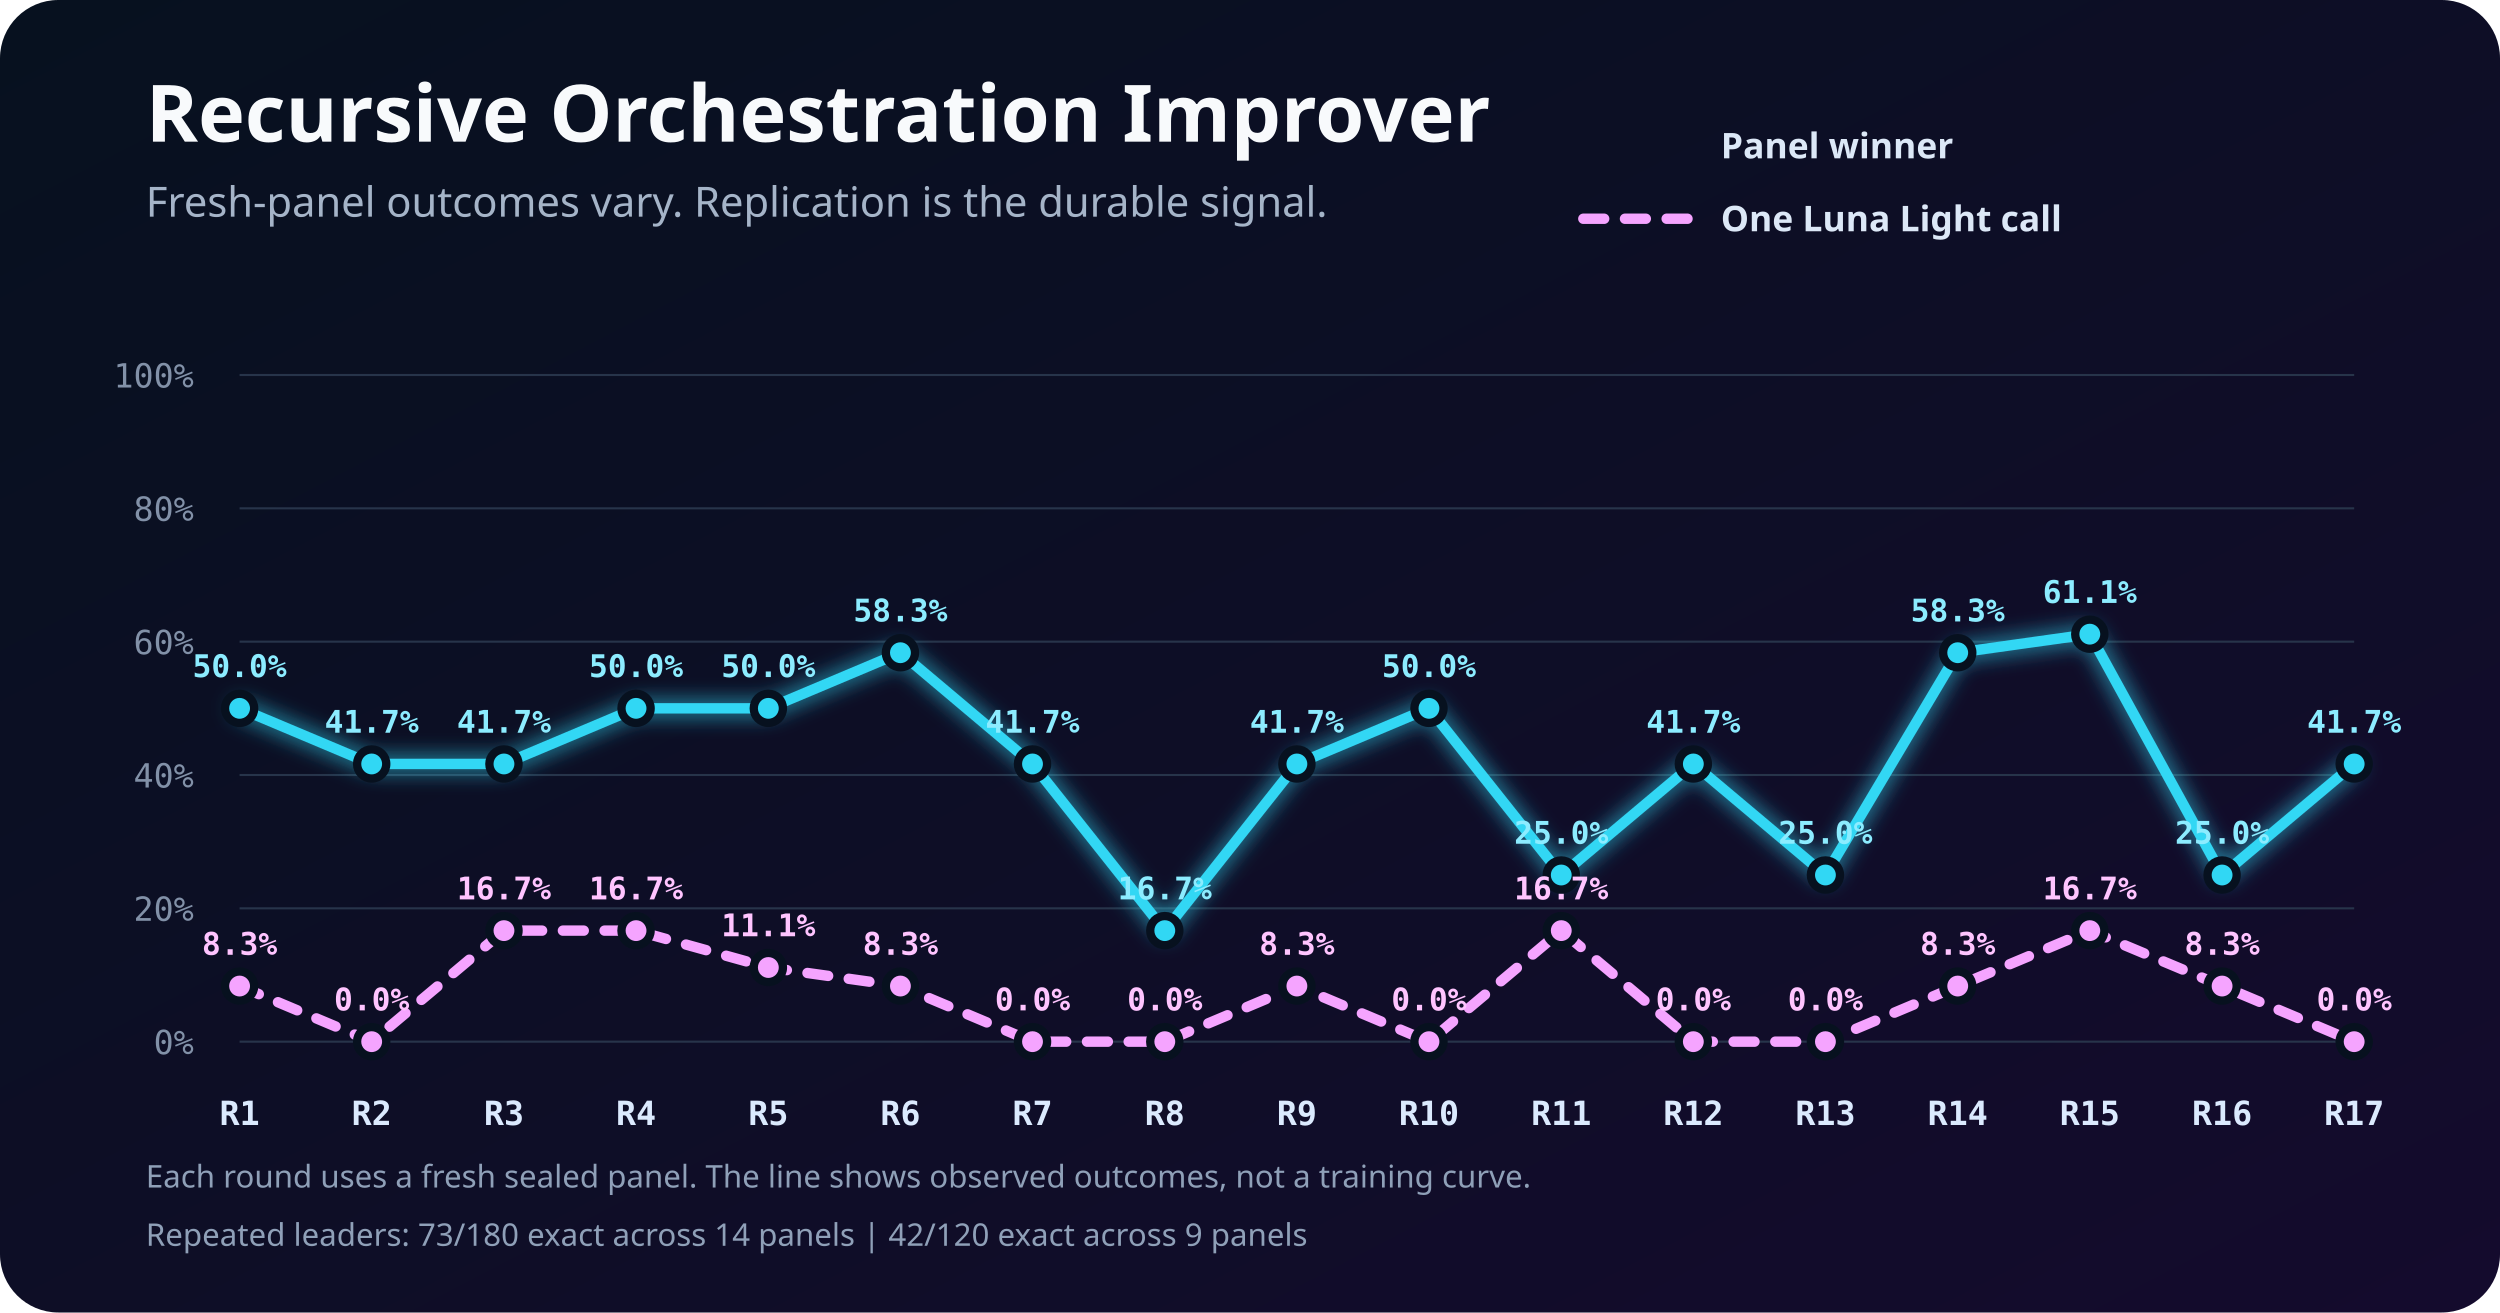
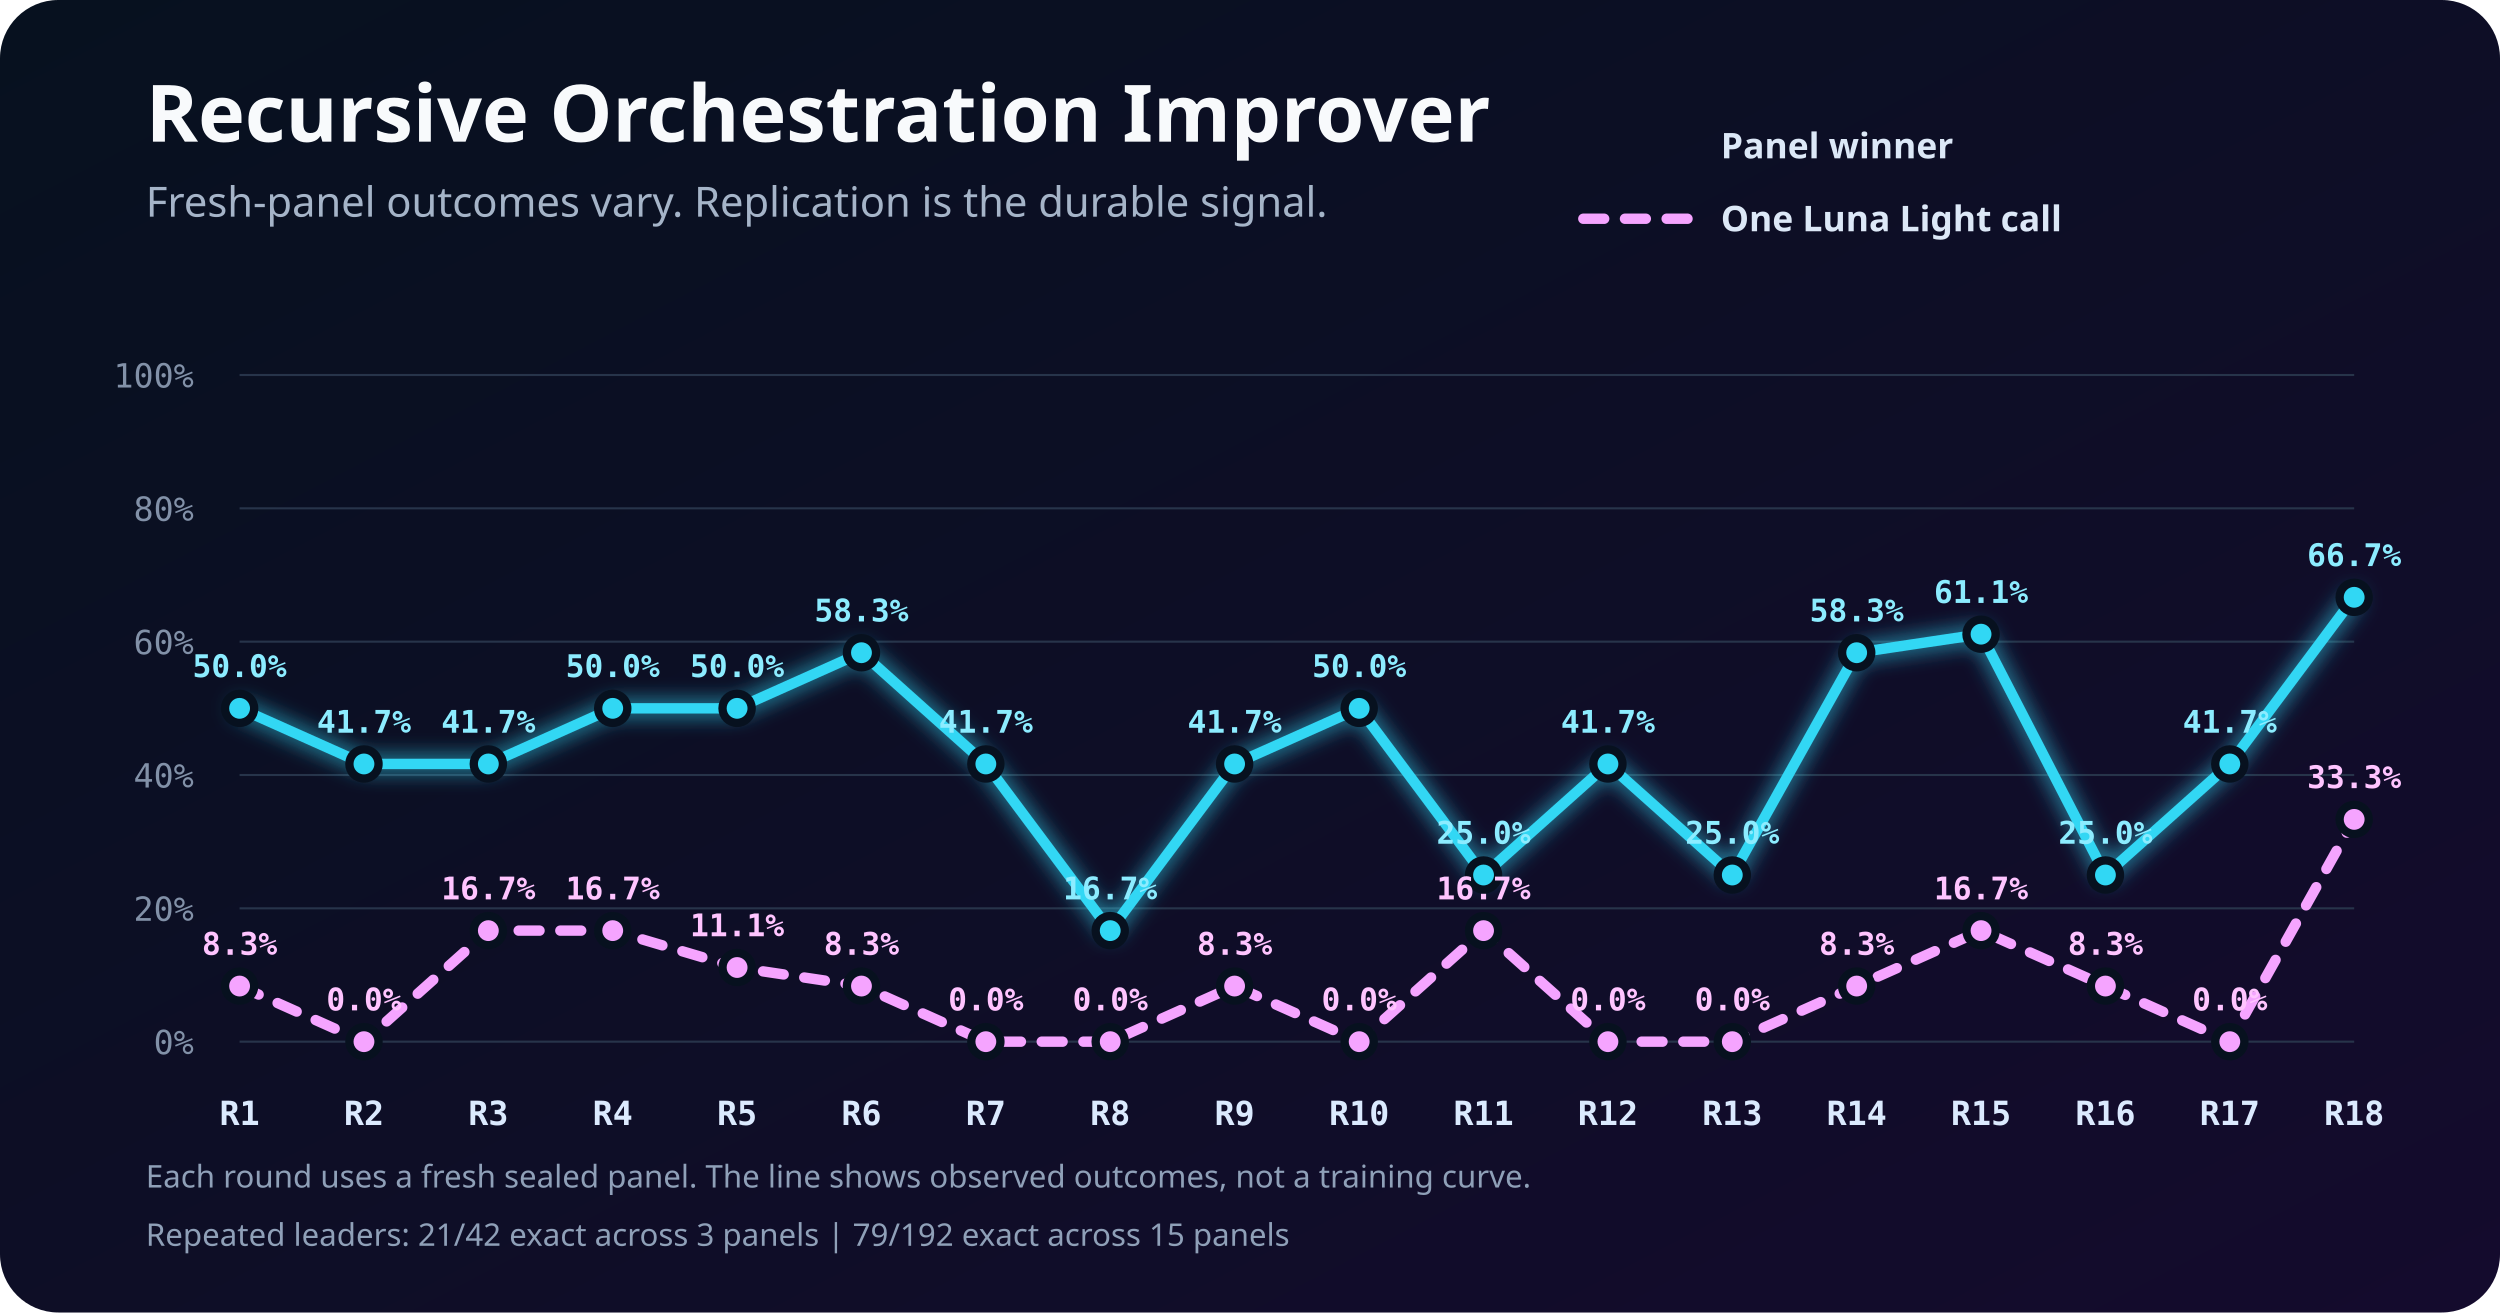
<svg xmlns="http://www.w3.org/2000/svg" width="1200" height="630" viewBox="0 0 1200 630" role="img" aria-labelledby="title desc">
  <defs>
    <linearGradient id="bg" x1="0" y1="0" x2="1" y2="1">
      <stop stop-color="#07111f" />
      <stop offset="1" stop-color="#140b2d" />
    </linearGradient>
    <filter id="glow">
      <feGaussianBlur stdDeviation="5" result="b" />
      <feMerge>
        <feMergeNode in="b" />
        <feMergeNode in="SourceGraphic" />
      </feMerge>
    </filter>
  </defs>
  <style>
  .title{font:700 38px ui-sans-serif,system-ui;fill:#f8fafc} .subtitle{font:500 20px ui-sans-serif,system-ui;fill:#a5b4c8}
  .grid{stroke:#27344a;stroke-width:1} .axis{font:500 16px ui-monospace,SFMono-Regular,monospace;fill:#8291a8} .strong{fill:#dbeafe;font-weight:700}
  .line{fill:none;stroke-width:5;stroke-linejoin:round;stroke-linecap:round} .line.winner{stroke:#31d7f4;filter:url(#glow)} .line.direct{stroke:#f5a4ff;stroke-dasharray:10 10}
  .dot{stroke:#07111f;stroke-width:4} .dot.winner{fill:#31d7f4} .dot.direct{fill:#f5a4ff}
  .value{font:700 15px ui-monospace,SFMono-Regular,monospace} .value.winner{fill:#8cecff} .value.direct{fill:#ffc4ff}
  .legend{font:600 17px ui-sans-serif,system-ui;fill:#dce8f7} .note{font:500 15px ui-sans-serif,system-ui;fill:#8fa0b8}
</style>
  <rect width="1200" height="630" rx="28" fill="url(#bg)" />
  <text x="70" y="68" class="title">Recursive Orchestration Improver</text>
  <text x="70" y="104" class="subtitle">Fresh-panel outcomes vary. Replication is the durable signal.</text>
  <line x1="760" y1="70" x2="810" y2="70" class="line winner" />
  <text x="826" y="76" class="legend">Panel winner</text>
  <line x1="760" y1="105" x2="810" y2="105" class="line direct" />
  <text x="826" y="111" class="legend">One Luna Light call</text>
  <line x1="115" y1="500.0" x2="1130" y2="500.0" class="grid" />
  <text x="93" y="506.0" text-anchor="end" class="axis">0%</text>
  <line x1="115" y1="436.0" x2="1130" y2="436.0" class="grid" />
  <text x="93" y="442.0" text-anchor="end" class="axis">20%</text>
  <line x1="115" y1="372.0" x2="1130" y2="372.0" class="grid" />
  <text x="93" y="378.0" text-anchor="end" class="axis">40%</text>
  <line x1="115" y1="308.0" x2="1130" y2="308.0" class="grid" />
  <text x="93" y="314.0" text-anchor="end" class="axis">60%</text>
  <line x1="115" y1="244.0" x2="1130" y2="244.0" class="grid" />
  <text x="93" y="250.0" text-anchor="end" class="axis">80%</text>
  <line x1="115" y1="180.0" x2="1130" y2="180.0" class="grid" />
  <text x="93" y="186.0" text-anchor="end" class="axis">100%</text>
-   <polyline points="115.0,340.0 178.4,366.7 241.9,366.7 305.3,340.0 368.8,340.0 432.2,313.3 495.6,366.7 559.1,446.7 622.5,366.7 685.9,340.0 749.4,420.0 812.8,366.7 876.2,420.0 939.7,313.3 1003.1,304.4 1066.6,420.0 1130.0,366.7" class="line winner" />
-   <polyline points="115.0,473.3 178.4,500.0 241.9,446.7 305.3,446.7 368.8,464.4 432.2,473.3 495.6,500.0 559.1,500.0 622.5,473.3 685.9,500.0 749.4,446.7 812.8,500.0 876.2,500.0 939.7,473.3 1003.1,446.7 1066.6,473.3 1130.0,500.0" class="line direct" />
+   <polyline points="115.0,340.0 174.7,366.7 234.4,366.7 294.1,340.0 353.8,340.0 413.5,313.3 473.2,366.7 532.9,446.7 592.6,366.7 652.4,340.0 712.1,420.0 771.8,366.7 831.5,420.0 891.2,313.3 950.9,304.4 1010.6,420.0 1070.3,366.7 1130.0,286.7" class="line winner" />
+   <polyline points="115.0,473.3 174.7,500.0 234.4,446.7 294.1,446.7 353.8,464.4 413.5,473.3 473.2,500.0 532.9,500.0 592.6,473.3 652.4,500.0 712.1,446.7 771.8,500.0 831.5,500.0 891.2,473.3 950.9,446.7 1010.6,473.3 1070.3,500.0 1130.0,393.3" class="line direct" />
  <circle cx="115.0" cy="340.0" r="7" class="dot winner" />
  <text x="115.0" y="325.0" text-anchor="middle" class="value winner">50.0%</text>
  <circle cx="115.0" cy="473.3" r="7" class="dot direct" />
  <text x="115.0" y="458.3" text-anchor="middle" class="value direct">8.3%</text>
-   <circle cx="178.4" cy="366.7" r="7" class="dot winner" />
-   <text x="178.4" y="351.7" text-anchor="middle" class="value winner">41.7%</text>
-   <circle cx="178.4" cy="500.0" r="7" class="dot direct" />
-   <text x="178.4" y="485.0" text-anchor="middle" class="value direct">0.0%</text>
-   <circle cx="241.9" cy="366.7" r="7" class="dot winner" />
-   <text x="241.9" y="351.7" text-anchor="middle" class="value winner">41.7%</text>
-   <circle cx="241.9" cy="446.7" r="7" class="dot direct" />
-   <text x="241.9" y="431.7" text-anchor="middle" class="value direct">16.7%</text>
-   <circle cx="305.3" cy="340.0" r="7" class="dot winner" />
-   <text x="305.3" y="325.0" text-anchor="middle" class="value winner">50.0%</text>
-   <circle cx="305.3" cy="446.7" r="7" class="dot direct" />
-   <text x="305.3" y="431.7" text-anchor="middle" class="value direct">16.7%</text>
-   <circle cx="368.8" cy="340.0" r="7" class="dot winner" />
-   <text x="368.8" y="325.0" text-anchor="middle" class="value winner">50.0%</text>
-   <circle cx="368.8" cy="464.4" r="7" class="dot direct" />
-   <text x="368.8" y="449.4" text-anchor="middle" class="value direct">11.1%</text>
-   <circle cx="432.2" cy="313.3" r="7" class="dot winner" />
-   <text x="432.2" y="298.3" text-anchor="middle" class="value winner">58.3%</text>
-   <circle cx="432.2" cy="473.3" r="7" class="dot direct" />
-   <text x="432.2" y="458.3" text-anchor="middle" class="value direct">8.3%</text>
-   <circle cx="495.6" cy="366.7" r="7" class="dot winner" />
-   <text x="495.6" y="351.7" text-anchor="middle" class="value winner">41.7%</text>
-   <circle cx="495.6" cy="500.0" r="7" class="dot direct" />
-   <text x="495.6" y="485.0" text-anchor="middle" class="value direct">0.0%</text>
-   <circle cx="559.1" cy="446.7" r="7" class="dot winner" />
-   <text x="559.1" y="431.7" text-anchor="middle" class="value winner">16.7%</text>
-   <circle cx="559.1" cy="500.0" r="7" class="dot direct" />
-   <text x="559.1" y="485.0" text-anchor="middle" class="value direct">0.0%</text>
-   <circle cx="622.5" cy="366.7" r="7" class="dot winner" />
-   <text x="622.5" y="351.7" text-anchor="middle" class="value winner">41.7%</text>
-   <circle cx="622.5" cy="473.3" r="7" class="dot direct" />
-   <text x="622.5" y="458.3" text-anchor="middle" class="value direct">8.3%</text>
-   <circle cx="685.9" cy="340.0" r="7" class="dot winner" />
-   <text x="685.9" y="325.0" text-anchor="middle" class="value winner">50.0%</text>
-   <circle cx="685.9" cy="500.0" r="7" class="dot direct" />
-   <text x="685.9" y="485.0" text-anchor="middle" class="value direct">0.0%</text>
-   <circle cx="749.4" cy="420.0" r="7" class="dot winner" />
-   <text x="749.4" y="405.0" text-anchor="middle" class="value winner">25.0%</text>
-   <circle cx="749.4" cy="446.7" r="7" class="dot direct" />
-   <text x="749.4" y="431.7" text-anchor="middle" class="value direct">16.7%</text>
-   <circle cx="812.8" cy="366.7" r="7" class="dot winner" />
-   <text x="812.8" y="351.7" text-anchor="middle" class="value winner">41.7%</text>
-   <circle cx="812.8" cy="500.0" r="7" class="dot direct" />
-   <text x="812.8" y="485.0" text-anchor="middle" class="value direct">0.0%</text>
-   <circle cx="876.2" cy="420.0" r="7" class="dot winner" />
-   <text x="876.2" y="405.0" text-anchor="middle" class="value winner">25.0%</text>
-   <circle cx="876.2" cy="500.0" r="7" class="dot direct" />
-   <text x="876.2" y="485.0" text-anchor="middle" class="value direct">0.0%</text>
-   <circle cx="939.7" cy="313.3" r="7" class="dot winner" />
-   <text x="939.7" y="298.3" text-anchor="middle" class="value winner">58.3%</text>
-   <circle cx="939.7" cy="473.3" r="7" class="dot direct" />
-   <text x="939.7" y="458.3" text-anchor="middle" class="value direct">8.3%</text>
-   <circle cx="1003.1" cy="304.4" r="7" class="dot winner" />
-   <text x="1003.1" y="289.4" text-anchor="middle" class="value winner">61.1%</text>
-   <circle cx="1003.1" cy="446.7" r="7" class="dot direct" />
-   <text x="1003.1" y="431.7" text-anchor="middle" class="value direct">16.7%</text>
-   <circle cx="1066.6" cy="420.0" r="7" class="dot winner" />
-   <text x="1066.6" y="405.0" text-anchor="middle" class="value winner">25.0%</text>
-   <circle cx="1066.6" cy="473.3" r="7" class="dot direct" />
-   <text x="1066.6" y="458.3" text-anchor="middle" class="value direct">8.3%</text>
-   <circle cx="1130.0" cy="366.7" r="7" class="dot winner" />
-   <text x="1130.0" y="351.7" text-anchor="middle" class="value winner">41.7%</text>
-   <circle cx="1130.0" cy="500.0" r="7" class="dot direct" />
-   <text x="1130.0" y="485.0" text-anchor="middle" class="value direct">0.0%</text>
+   <circle cx="174.7" cy="366.7" r="7" class="dot winner" />
+   <text x="174.7" y="351.7" text-anchor="middle" class="value winner">41.7%</text>
+   <circle cx="174.7" cy="500.0" r="7" class="dot direct" />
+   <text x="174.7" y="485.0" text-anchor="middle" class="value direct">0.0%</text>
+   <circle cx="234.4" cy="366.7" r="7" class="dot winner" />
+   <text x="234.4" y="351.7" text-anchor="middle" class="value winner">41.7%</text>
+   <circle cx="234.4" cy="446.7" r="7" class="dot direct" />
+   <text x="234.4" y="431.7" text-anchor="middle" class="value direct">16.7%</text>
+   <circle cx="294.1" cy="340.0" r="7" class="dot winner" />
+   <text x="294.1" y="325.0" text-anchor="middle" class="value winner">50.0%</text>
+   <circle cx="294.1" cy="446.7" r="7" class="dot direct" />
+   <text x="294.1" y="431.7" text-anchor="middle" class="value direct">16.7%</text>
+   <circle cx="353.8" cy="340.0" r="7" class="dot winner" />
+   <text x="353.8" y="325.0" text-anchor="middle" class="value winner">50.0%</text>
+   <circle cx="353.8" cy="464.4" r="7" class="dot direct" />
+   <text x="353.8" y="449.4" text-anchor="middle" class="value direct">11.1%</text>
+   <circle cx="413.5" cy="313.3" r="7" class="dot winner" />
+   <text x="413.5" y="298.3" text-anchor="middle" class="value winner">58.3%</text>
+   <circle cx="413.5" cy="473.3" r="7" class="dot direct" />
+   <text x="413.5" y="458.3" text-anchor="middle" class="value direct">8.3%</text>
+   <circle cx="473.2" cy="366.7" r="7" class="dot winner" />
+   <text x="473.2" y="351.7" text-anchor="middle" class="value winner">41.7%</text>
+   <circle cx="473.2" cy="500.0" r="7" class="dot direct" />
+   <text x="473.2" y="485.0" text-anchor="middle" class="value direct">0.0%</text>
+   <circle cx="532.9" cy="446.7" r="7" class="dot winner" />
+   <text x="532.9" y="431.7" text-anchor="middle" class="value winner">16.7%</text>
+   <circle cx="532.9" cy="500.0" r="7" class="dot direct" />
+   <text x="532.9" y="485.0" text-anchor="middle" class="value direct">0.0%</text>
+   <circle cx="592.6" cy="366.7" r="7" class="dot winner" />
+   <text x="592.6" y="351.7" text-anchor="middle" class="value winner">41.7%</text>
+   <circle cx="592.6" cy="473.3" r="7" class="dot direct" />
+   <text x="592.6" y="458.3" text-anchor="middle" class="value direct">8.3%</text>
+   <circle cx="652.4" cy="340.0" r="7" class="dot winner" />
+   <text x="652.4" y="325.0" text-anchor="middle" class="value winner">50.0%</text>
+   <circle cx="652.4" cy="500.0" r="7" class="dot direct" />
+   <text x="652.4" y="485.0" text-anchor="middle" class="value direct">0.0%</text>
+   <circle cx="712.1" cy="420.0" r="7" class="dot winner" />
+   <text x="712.1" y="405.0" text-anchor="middle" class="value winner">25.0%</text>
+   <circle cx="712.1" cy="446.7" r="7" class="dot direct" />
+   <text x="712.1" y="431.7" text-anchor="middle" class="value direct">16.7%</text>
+   <circle cx="771.8" cy="366.7" r="7" class="dot winner" />
+   <text x="771.8" y="351.7" text-anchor="middle" class="value winner">41.7%</text>
+   <circle cx="771.8" cy="500.0" r="7" class="dot direct" />
+   <text x="771.8" y="485.0" text-anchor="middle" class="value direct">0.0%</text>
+   <circle cx="831.5" cy="420.0" r="7" class="dot winner" />
+   <text x="831.5" y="405.0" text-anchor="middle" class="value winner">25.0%</text>
+   <circle cx="831.5" cy="500.0" r="7" class="dot direct" />
+   <text x="831.5" y="485.0" text-anchor="middle" class="value direct">0.0%</text>
+   <circle cx="891.2" cy="313.3" r="7" class="dot winner" />
+   <text x="891.2" y="298.3" text-anchor="middle" class="value winner">58.3%</text>
+   <circle cx="891.2" cy="473.3" r="7" class="dot direct" />
+   <text x="891.2" y="458.3" text-anchor="middle" class="value direct">8.3%</text>
+   <circle cx="950.9" cy="304.4" r="7" class="dot winner" />
+   <text x="950.9" y="289.4" text-anchor="middle" class="value winner">61.1%</text>
+   <circle cx="950.9" cy="446.7" r="7" class="dot direct" />
+   <text x="950.9" y="431.7" text-anchor="middle" class="value direct">16.7%</text>
+   <circle cx="1010.6" cy="420.0" r="7" class="dot winner" />
+   <text x="1010.6" y="405.0" text-anchor="middle" class="value winner">25.0%</text>
+   <circle cx="1010.6" cy="473.3" r="7" class="dot direct" />
+   <text x="1010.6" y="458.3" text-anchor="middle" class="value direct">8.3%</text>
+   <circle cx="1070.3" cy="366.7" r="7" class="dot winner" />
+   <text x="1070.3" y="351.7" text-anchor="middle" class="value winner">41.7%</text>
+   <circle cx="1070.3" cy="500.0" r="7" class="dot direct" />
+   <text x="1070.3" y="485.0" text-anchor="middle" class="value direct">0.0%</text>
+   <circle cx="1130.0" cy="286.7" r="7" class="dot winner" />
+   <text x="1130.0" y="271.7" text-anchor="middle" class="value winner">66.7%</text>
+   <circle cx="1130.0" cy="393.3" r="7" class="dot direct" />
+   <text x="1130.0" y="378.3" text-anchor="middle" class="value direct">33.3%</text>
  <text x="115.0" y="540" text-anchor="middle" class="axis strong">R1</text>
-   <text x="178.4" y="540" text-anchor="middle" class="axis strong">R2</text>
-   <text x="241.9" y="540" text-anchor="middle" class="axis strong">R3</text>
-   <text x="305.3" y="540" text-anchor="middle" class="axis strong">R4</text>
-   <text x="368.8" y="540" text-anchor="middle" class="axis strong">R5</text>
-   <text x="432.2" y="540" text-anchor="middle" class="axis strong">R6</text>
-   <text x="495.6" y="540" text-anchor="middle" class="axis strong">R7</text>
-   <text x="559.1" y="540" text-anchor="middle" class="axis strong">R8</text>
-   <text x="622.5" y="540" text-anchor="middle" class="axis strong">R9</text>
-   <text x="685.9" y="540" text-anchor="middle" class="axis strong">R10</text>
-   <text x="749.4" y="540" text-anchor="middle" class="axis strong">R11</text>
-   <text x="812.8" y="540" text-anchor="middle" class="axis strong">R12</text>
-   <text x="876.2" y="540" text-anchor="middle" class="axis strong">R13</text>
-   <text x="939.7" y="540" text-anchor="middle" class="axis strong">R14</text>
-   <text x="1003.1" y="540" text-anchor="middle" class="axis strong">R15</text>
-   <text x="1066.6" y="540" text-anchor="middle" class="axis strong">R16</text>
-   <text x="1130.0" y="540" text-anchor="middle" class="axis strong">R17</text>
+   <text x="174.7" y="540" text-anchor="middle" class="axis strong">R2</text>
+   <text x="234.4" y="540" text-anchor="middle" class="axis strong">R3</text>
+   <text x="294.1" y="540" text-anchor="middle" class="axis strong">R4</text>
+   <text x="353.8" y="540" text-anchor="middle" class="axis strong">R5</text>
+   <text x="413.5" y="540" text-anchor="middle" class="axis strong">R6</text>
+   <text x="473.2" y="540" text-anchor="middle" class="axis strong">R7</text>
+   <text x="532.9" y="540" text-anchor="middle" class="axis strong">R8</text>
+   <text x="592.6" y="540" text-anchor="middle" class="axis strong">R9</text>
+   <text x="652.4" y="540" text-anchor="middle" class="axis strong">R10</text>
+   <text x="712.1" y="540" text-anchor="middle" class="axis strong">R11</text>
+   <text x="771.8" y="540" text-anchor="middle" class="axis strong">R12</text>
+   <text x="831.5" y="540" text-anchor="middle" class="axis strong">R13</text>
+   <text x="891.2" y="540" text-anchor="middle" class="axis strong">R14</text>
+   <text x="950.9" y="540" text-anchor="middle" class="axis strong">R15</text>
+   <text x="1010.6" y="540" text-anchor="middle" class="axis strong">R16</text>
+   <text x="1070.3" y="540" text-anchor="middle" class="axis strong">R17</text>
+   <text x="1130.0" y="540" text-anchor="middle" class="axis strong">R18</text>
  <text x="70" y="570" class="note">Each round uses a fresh sealed panel. The line shows observed outcomes, not a training curve.</text>
-   <text x="70" y="598" class="note">Repeated leaders: 73/180 exact across 14 panels | 42/120 exact across 9 panels</text>
+   <text x="70" y="598" class="note">Repeated leaders: 21/42 exact across 3 panels | 79/192 exact across 15 panels</text>
</svg>
